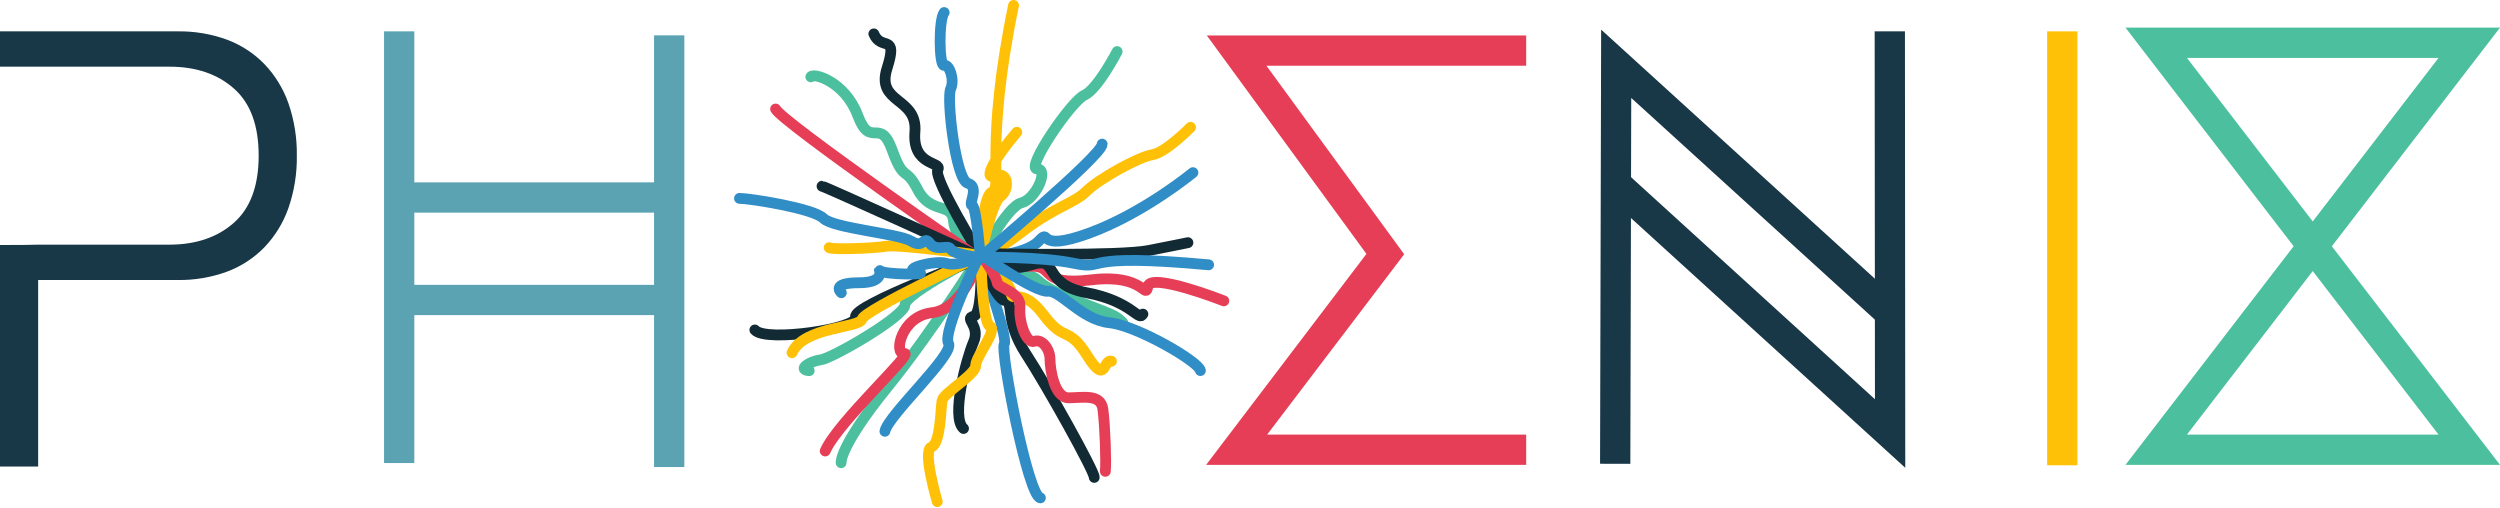
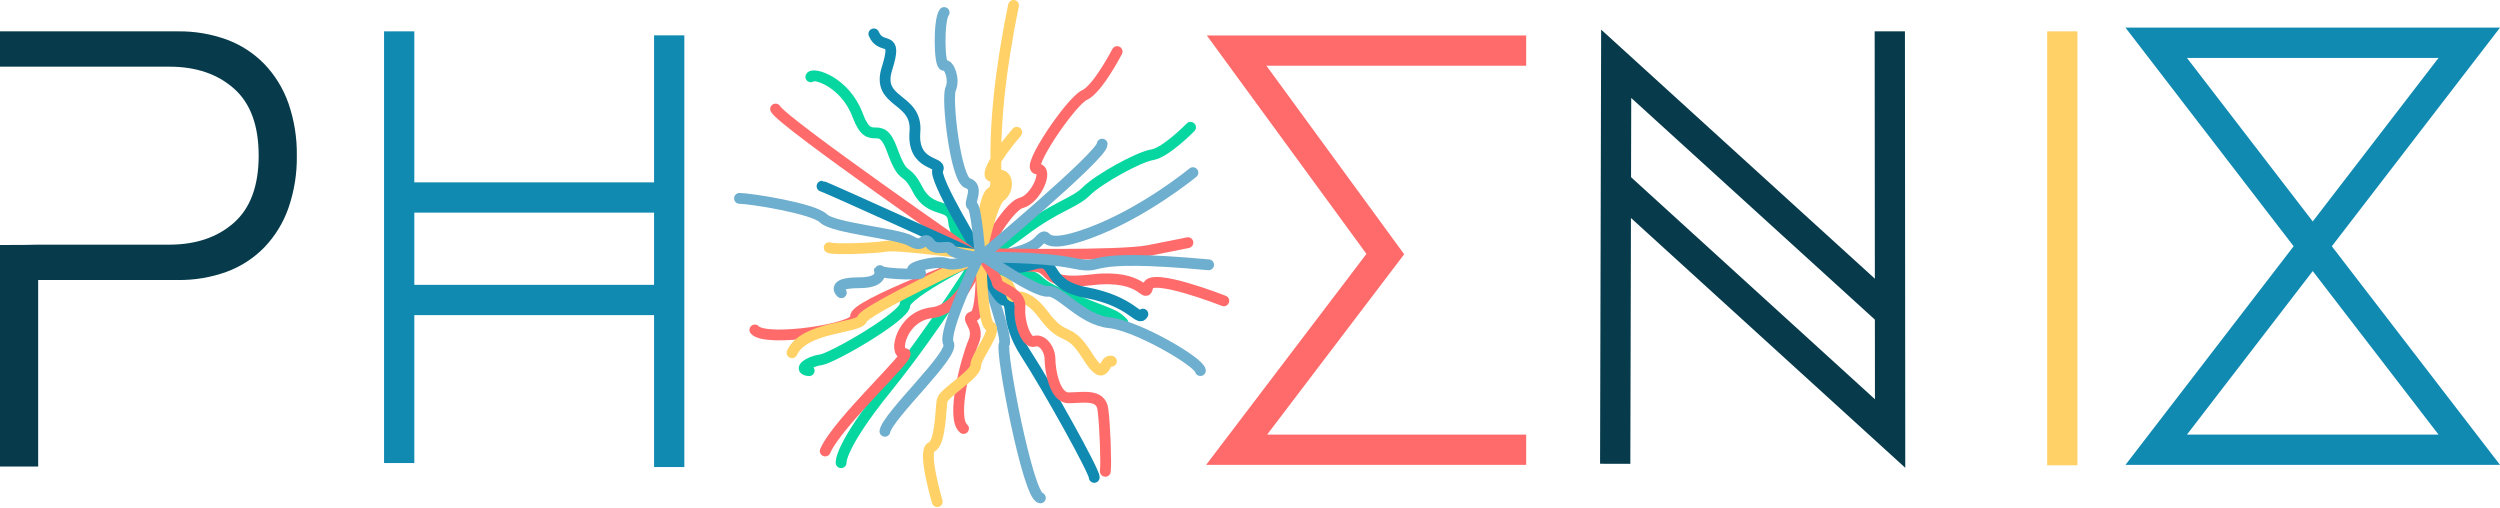
<svg xmlns="http://www.w3.org/2000/svg" viewBox="0 0 1156.22 234.49">
  <defs>
-     <style>.cls-1,.cls-10,.cls-11,.cls-3,.cls-4,.cls-5,.cls-6,.cls-7,.cls-8,.cls-9{fill:none;stroke-miterlimit:10;}.cls-1,.cls-11{stroke:#e53e56;}.cls-1,.cls-3,.cls-4,.cls-5,.cls-6{stroke-width:14px;}.cls-2{fill:#183747;}.cls-3{stroke:#5ba2b2;}.cls-4{stroke:#183747;}.cls-5,.cls-7{stroke:#4cbf9e;}.cls-6,.cls-8{stroke:#ffc107;}.cls-10,.cls-11,.cls-7,.cls-8,.cls-9{stroke-linecap:round;stroke-width:5px;}.cls-9{stroke:#308dc6;}.cls-10{stroke:#122a33;}</style>
+     <style>.cls-1,.cls-10,.cls-3,.cls-4,.cls-5,.cls-6,.cls-7,.cls-8,.cls-9{fill:none;stroke-miterlimit:10;}.cls-1,.cls-6{stroke:#ff6b6b;}.cls-1,.cls-3,.cls-4,.cls-5{stroke-width:14px;}.cls-2{fill:#073b4c;}.cls-10,.cls-3{stroke:#118ab2;}.cls-4{stroke:#073b4c;}.cls-5,.cls-7{stroke:#ffd166;}.cls-10,.cls-6,.cls-7,.cls-8,.cls-9{stroke-linecap:round;stroke-width:5px;}.cls-8{stroke:#6eaece;}.cls-9{stroke:#06d6a0;}</style>
  </defs>
  <g id="Capa_2" data-name="Capa 2">
    <g id="Capa_1-2" data-name="Capa 1">
      <polyline class="cls-1" points="705.84 23.4 571.92 23.4 640.69 117.51 571.92 208 705.84 208" />
      <path class="cls-2" d="M133.39,47.76a50.46,50.46,0,0,0-11.16-18.18A47.06,47.06,0,0,0,104.84,18.3a63.9,63.9,0,0,0-22.58-3.8H0V30.84c5.51,0,12.32,0,17.65,0H78.37q18.42,0,29.85,10.14t11.41,31q0,20.86-11.41,31T78.37,113.15H17.65v0c-2.09.11-9.87.17-17.65.16V215.75H17.65V129.5H82.26a63.67,63.67,0,0,0,22.58-3.81,46.91,46.91,0,0,0,17.39-11.27,50.46,50.46,0,0,0,11.16-18.18A70.76,70.76,0,0,0,137.28,72,70.76,70.76,0,0,0,133.39,47.76Z" />
      <line class="cls-3" x1="184.62" y1="14.5" x2="184.62" y2="214.15" />
      <line class="cls-3" x1="309.5" y1="16.35" x2="309.5" y2="216" />
      <line class="cls-3" x1="184.62" y1="91.34" x2="309.5" y2="91.34" />
      <line class="cls-3" x1="184.62" y1="138.74" x2="309.5" y2="138.74" />
      <polyline class="cls-4" points="747.01 214.5 747.47 29.5 874.85 145.4" />
      <polyline class="cls-4" points="874.01 14.5 874.15 200.5 748.17 85.8" />
-       <polygon class="cls-5" points="997.22 19.78 1142.01 19.78 997.22 208 1142.01 208 997.22 19.78" />
-       <line class="cls-6" x1="953.79" y1="14.5" x2="953.79" y2="215.19" />
-       <path class="cls-7" d="M453.39,119s12.31-23.51,19-25.19,12.88-15.68,7.28-15.68S495.38,46.77,501.54,44s15.12-20.15,15.12-20.15" />
-       <path class="cls-8" d="M470.24,61.17c-9.91,11.56-16.19,22.47-9.91,20.16s6.61,6.61,2.31,9.58-9.25,28.42-9.25,28.42.49-28.58,5.45-30.57S455.2,68.27,468.75,2.5" />
-       <path class="cls-9" d="M551.71,79.84s-22.8,18.84-48.25,28.09-16.86-3-23.14,3.64-27.1,7.6-27.1,7.6" />
-       <path class="cls-7" d="M453.42,118.07s-34.9,17.62-34.9,22.91-33.71,24.79-39,25.45-10.91,4.63-5.29,5" />
-       <path class="cls-7" d="M453.39,119s-11.74-7.76-12.4-16.69-10.57-3-16.52-14.54-6.28-3-11.9-18.51-9.92,0-15.87-15.86S376.08,33.53,375,35.53" />
-       <path class="cls-8" d="M453.42,118.07s4.43.44,19.63-11.13,23.8-12.89,29.42-18.51,24.12-15.86,30.4-16.85,17.74-12.7,17.74-12.7" />
+       <polygon class="cls-3" points="997.22 19.78 1142.01 19.78 997.22 208 1142.01 208 997.22 19.78" />
+       <line class="cls-5" x1="953.79" y1="14.5" x2="953.79" y2="215.19" />
+       <path class="cls-6" d="M453.39,119s12.31-23.51,19-25.19,12.88-15.68,7.28-15.68S495.38,46.77,501.54,44s15.12-20.15,15.12-20.15" />
+       <path class="cls-7" d="M470.24,61.17c-9.91,11.56-16.19,22.47-9.91,20.16s6.61,6.61,2.31,9.58-9.25,28.42-9.25,28.42.49-28.58,5.45-30.57S455.2,68.27,468.75,2.5" />
+       <path class="cls-8" d="M551.71,79.84s-22.8,18.84-48.25,28.09-16.86-3-23.14,3.64-27.1,7.6-27.1,7.6" />
+       <path class="cls-9" d="M453.42,118.07s-34.9,17.62-34.9,22.91-33.71,24.79-39,25.45-10.91,4.63-5.29,5" />
+       <path class="cls-9" d="M453.39,119s-11.74-7.76-12.4-16.69-10.57-3-16.52-14.54-6.28-3-11.9-18.51-9.92,0-15.87-15.86S376.08,33.53,375,35.53" />
+       <path class="cls-9" d="M453.42,118.07s4.43.44,19.63-11.13,23.8-12.89,29.42-18.51,24.12-15.86,30.4-16.85,17.74-12.7,17.74-12.7" />
      <path class="cls-10" d="M453.42,118.07s-22-35.59-19.7-39.55S421.82,77.19,423.14,61,405,48.11,410.25,31.58s-2.64-7.69-6.11-15.91" />
-       <path class="cls-9" d="M453.22,119.17s13.22,37,11.24,40,11,70.47,16.71,71.09" />
+       <path class="cls-8" d="M453.22,119.17s13.22,37,11.24,40,11,70.47,16.71,71.09" />
      <path class="cls-10" d="M453.22,119.17s7.27,19.5,11.57,19.83-.33,9.25,9.58,24.46,32,54.84,31.7,57.33" />
-       <path class="cls-8" d="M453.22,118.18s14.87,13.22,14.54,17.51,5-3.3,14.88,9.92,11.23,4.63,20.16,18.84,7.27,1.32,11.23,2.64" />
-       <path class="cls-7" d="M453.39,119s9.08,7.11,19.33,8.1,2.64,3,22.48,10.91,20.16,7.27,24.12,11.24" />
-       <path class="cls-10" d="M453.54,117.38s1.33,27.9-3.29,28.89,3.3,4.3,0,11.9-10.58,35-4.63,40" />
-       <path class="cls-7" d="M453.22,118.18s-20.82,33.71-43,61.14S389,214,389,214" />
-       <path class="cls-11" d="M453.39,119s-7.77,24-22.31,25.62-17.85,19.5-12.89,18.84-30.77,31.73-36.54,45.12" />
-       <path class="cls-10" d="M454.42,119s-60.69,22.31-58.71,27.6-41.64,11.9-46.6,6" />
-       <path class="cls-11" d="M452.07,119s-90.4-62.63-93.37-68.58" />
+       <path class="cls-7" d="M453.22,118.18s14.87,13.22,14.54,17.51,5-3.3,14.88,9.92,11.23,4.63,20.16,18.84,7.27,1.32,11.23,2.64" />
+       <path class="cls-9" d="M453.39,119s9.08,7.11,19.33,8.1,2.64,3,22.48,10.91,20.16,7.27,24.12,11.24" />
+       <path class="cls-6" d="M453.54,117.38s1.33,27.9-3.29,28.89,3.3,4.3,0,11.9-10.58,35-4.63,40" />
+       <path class="cls-9" d="M453.22,118.18s-20.82,33.71-43,61.14S389,214,389,214" />
+       <path class="cls-6" d="M453.39,119s-7.77,24-22.31,25.62-17.85,19.5-12.89,18.84-30.77,31.73-36.54,45.12" />
+       <path class="cls-6" d="M454.42,119s-60.69,22.31-58.71,27.6-41.64,11.9-46.6,6" />
+       <path class="cls-6" d="M452.07,119s-90.4-62.63-93.37-68.58" />
      <path class="cls-10" d="M453.39,119s-72.22-32.88-73.21-32.88" />
-       <path class="cls-8" d="M453.42,118.07s-37.88-5.18-43.5-4.19-25.11,1.65-26.44.66" />
-       <path class="cls-8" d="M452.07,119S400,143.3,398.69,147.59s-26.77,3.31-32.39,15.54" />
-       <path class="cls-8" d="M453.72,120.57s.49,28.35,4.13,30.33-6.61,13.88-6.61,18.18-14.88,12.56-15.54,16.19-.66,19.83-4.95,21.48S433.47,232,433.47,232" />
-       <path class="cls-11" d="M455.63,120.57s5.52,7.85,5.52,10.17S472.39,135,471.73,142s3,17.19,6.61,15.87,7.27,3.63,7.27,8.26,2,17.85,8.59,17.85,14.88-2,15.87,5.29,1.6,25,1.13,28.71" />
-       <path class="cls-11" d="M457.78,117.38A32.86,32.86,0,0,0,477,123.14c11.23-.34,3,9.25,27.76,6.28s24.79,9.58,26.11,3S566,139.14,566,139.14" />
+       <path class="cls-7" d="M453.42,118.07s-37.88-5.18-43.5-4.19-25.11,1.65-26.44.66" />
+       <path class="cls-7" d="M452.07,119S400,143.3,398.69,147.59s-26.77,3.31-32.39,15.54" />
+       <path class="cls-7" d="M453.72,120.57s.49,28.35,4.13,30.33-6.61,13.88-6.61,18.18-14.88,12.56-15.54,16.19-.66,19.83-4.95,21.48S433.47,232,433.47,232" />
+       <path class="cls-6" d="M455.63,120.57s5.52,7.85,5.52,10.17S472.39,135,471.73,142s3,17.19,6.61,15.87,7.27,3.63,7.27,8.26,2,17.85,8.59,17.85,14.88-2,15.87,5.29,1.6,25,1.13,28.71" />
+       <path class="cls-6" d="M457.78,117.38A32.86,32.86,0,0,0,477,123.14c11.23-.34,3,9.25,27.76,6.28s24.79,9.58,26.11,3S566,139.14,566,139.14" />
      <path class="cls-10" d="M457.78,119.33s6,7.44,19.24,3.14,4.29,8.93,25.45,12.89,24.12,13.56,26.11,9.92" />
-       <path class="cls-10" d="M460,117.38s57.67,1.13,71.22-1.52,18.18-3.63,18.18-3.63" />
-       <path class="cls-9" d="M453.51,119s27.47-.49,43.34,2.81.33-5,62.13.66" />
-       <path class="cls-9" d="M452.07,120s-16.37,33.85-13.39,38.81-28.09,33.38-29.42,40.65" />
-       <path class="cls-9" d="M342,91.75c4.8,0,34.21,4.61,38.84,9.24s34.7,6.94,40.65,10.58,5.62-3,8.6,1,8.59.33,9.58,2.64,13.55,4,13.55,4,56.85-47.59,56.52-52.55" />
-       <path class="cls-9" d="M455.54,119s23.46,16.36,29.08,15.7,15.53,13.22,28.42,14.55,41.62,18.17,42.13,22.14" />
-       <path class="cls-9" d="M453.39,119s-1.82-23.63-3.8-24,3.63-8.59-2-10.24-9.91-39.33-7.93-43.63-.66-11.57-3-10.91-2.65-21.09,0-24.43" />
-       <path class="cls-9" d="M452.07,119s-9.43,4.47-14.38,2.81-21.49,2.65-13.55,4-15.87,1.32-17.19-.66,4,5.62-9.59,5.62-8.26,4.62-8.26,4.62" />
+       <path class="cls-6" d="M460,117.38s57.67,1.13,71.22-1.52,18.18-3.63,18.18-3.63" />
+       <path class="cls-8" d="M453.51,119s27.47-.49,43.34,2.81.33-5,62.13.66" />
+       <path class="cls-8" d="M452.07,120s-16.37,33.85-13.39,38.81-28.09,33.38-29.42,40.65" />
+       <path class="cls-8" d="M342,91.75c4.8,0,34.21,4.61,38.84,9.24s34.7,6.94,40.65,10.58,5.62-3,8.6,1,8.59.33,9.58,2.64,13.55,4,13.55,4,56.85-47.59,56.52-52.55" />
+       <path class="cls-8" d="M455.54,119s23.46,16.36,29.08,15.7,15.53,13.22,28.42,14.55,41.62,18.17,42.13,22.14" />
+       <path class="cls-8" d="M453.39,119s-1.82-23.63-3.8-24,3.63-8.59-2-10.24-9.91-39.33-7.93-43.63-.66-11.57-3-10.91-2.65-21.09,0-24.43" />
+       <path class="cls-8" d="M452.07,119s-9.43,4.47-14.38,2.81-21.49,2.65-13.55,4-15.87,1.32-17.19-.66,4,5.62-9.59,5.62-8.26,4.62-8.26,4.62" />
    </g>
  </g>
</svg>
